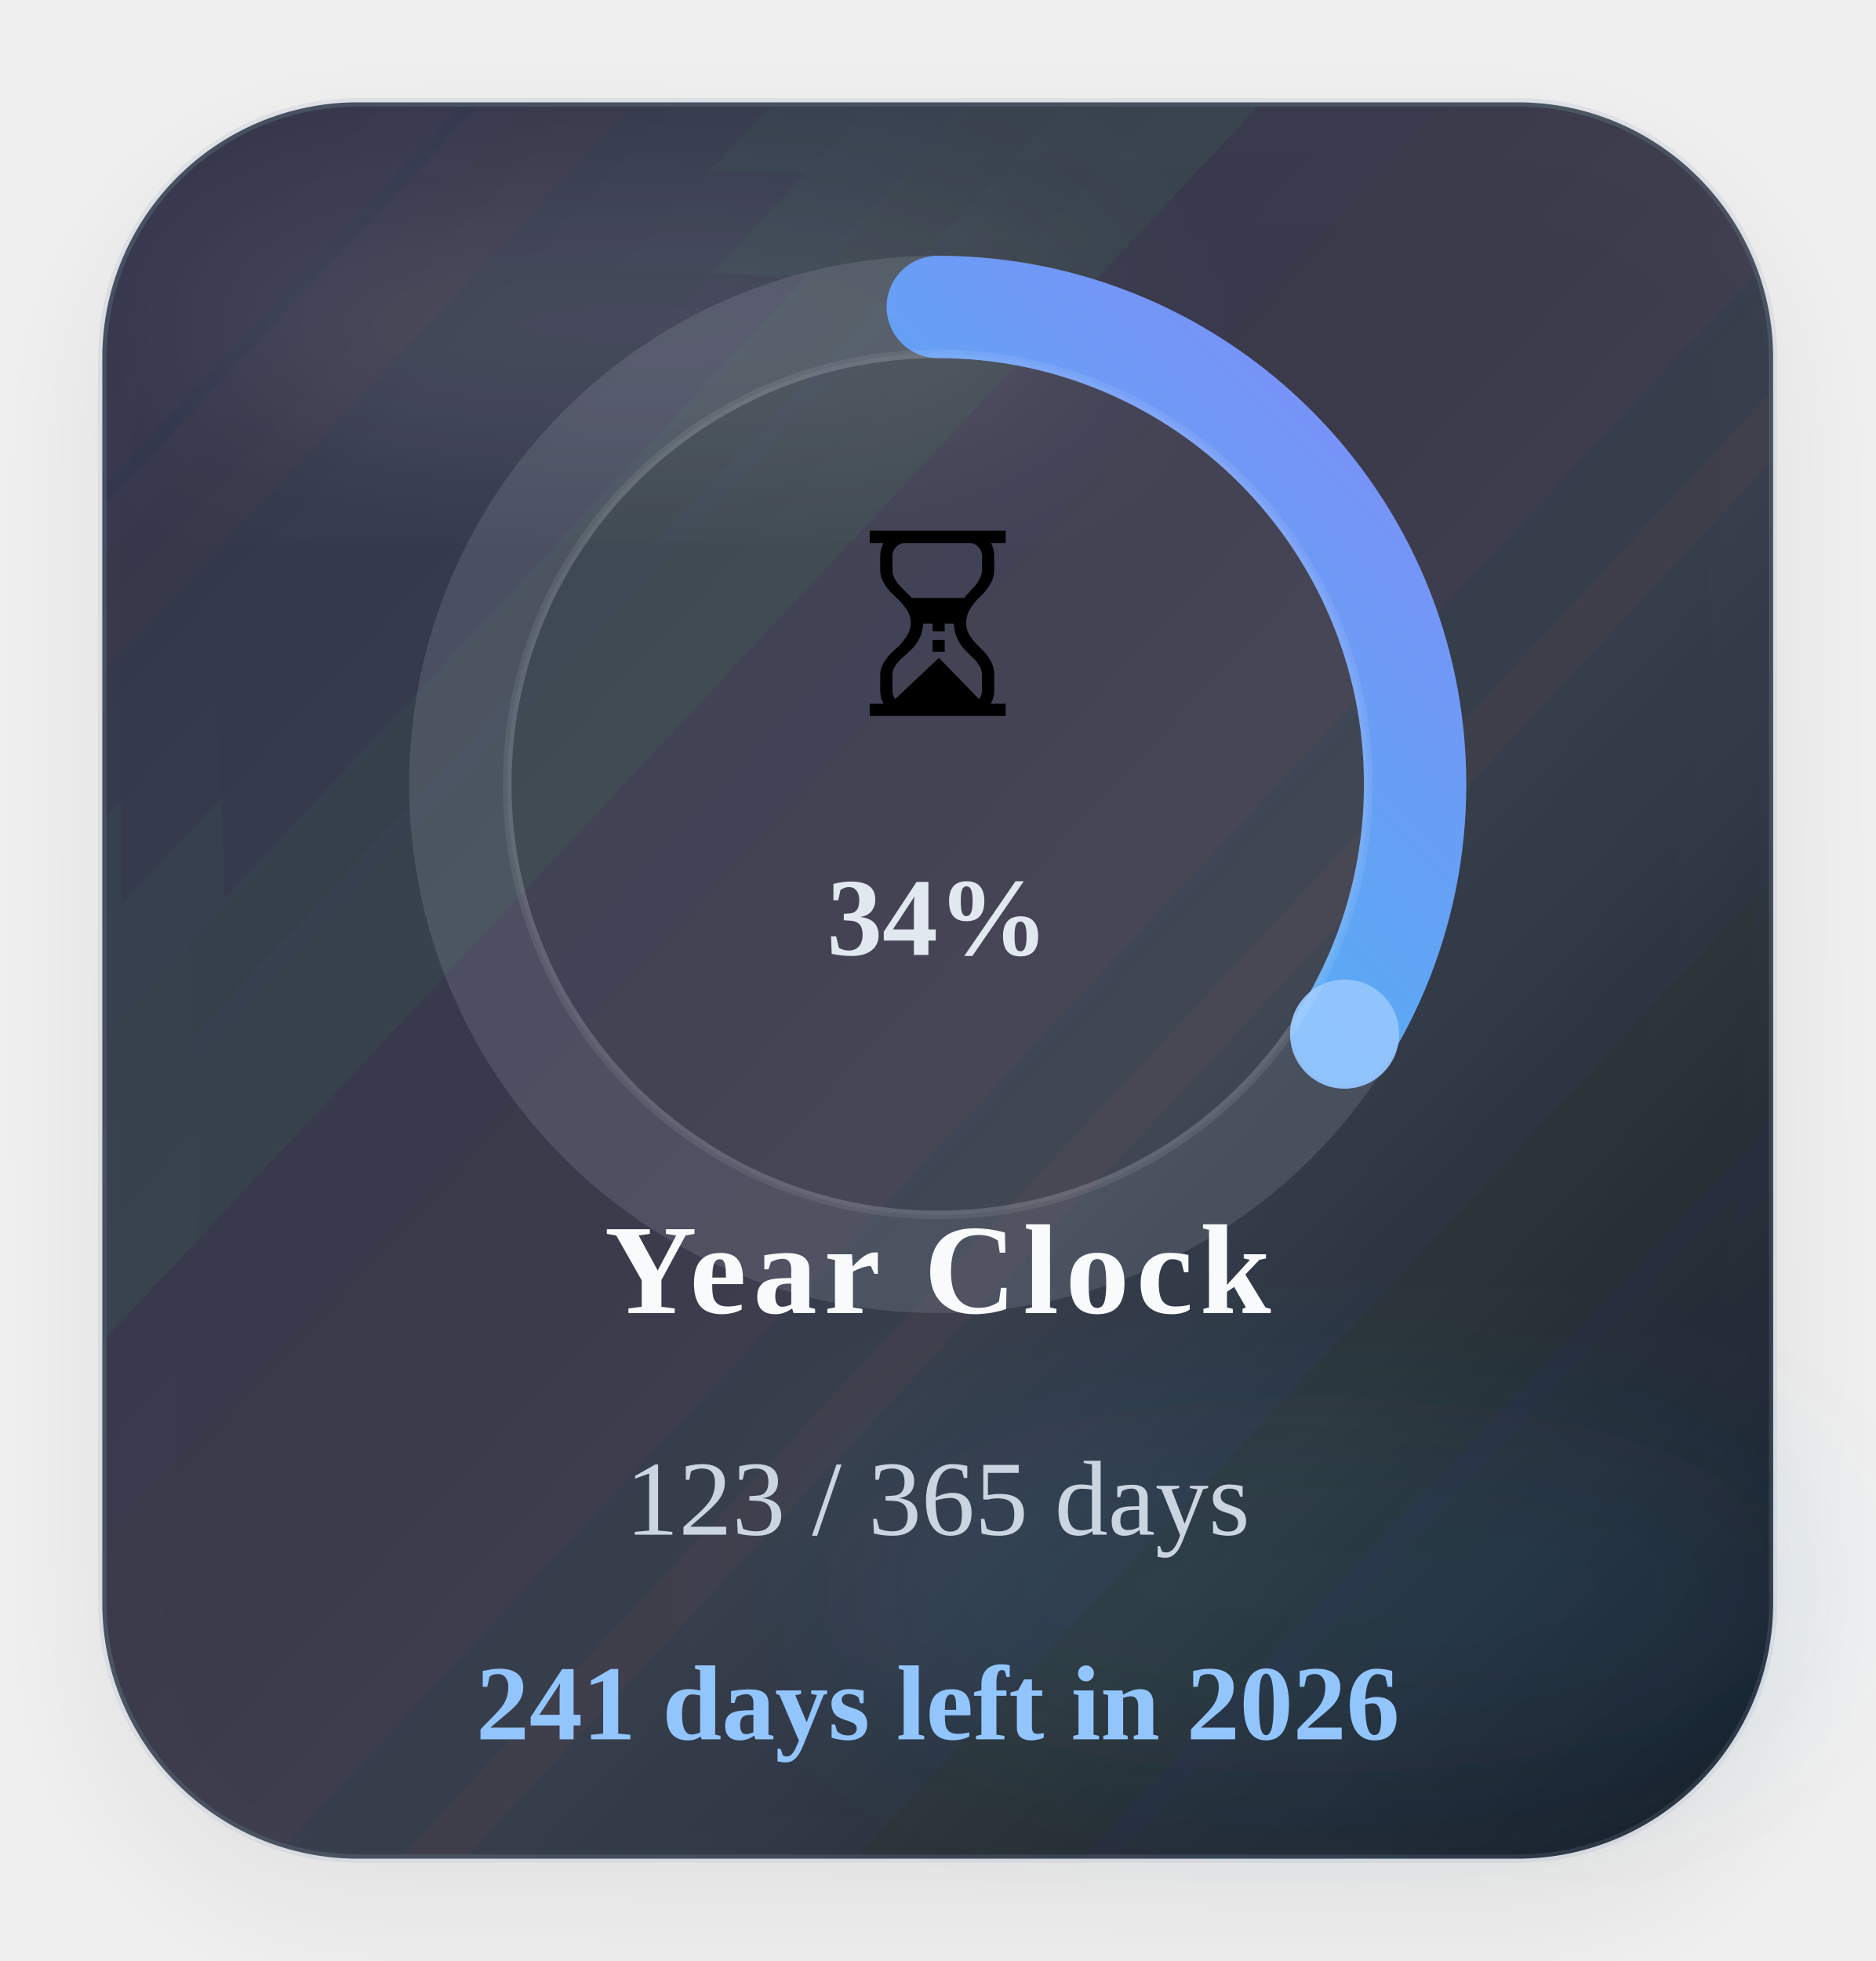
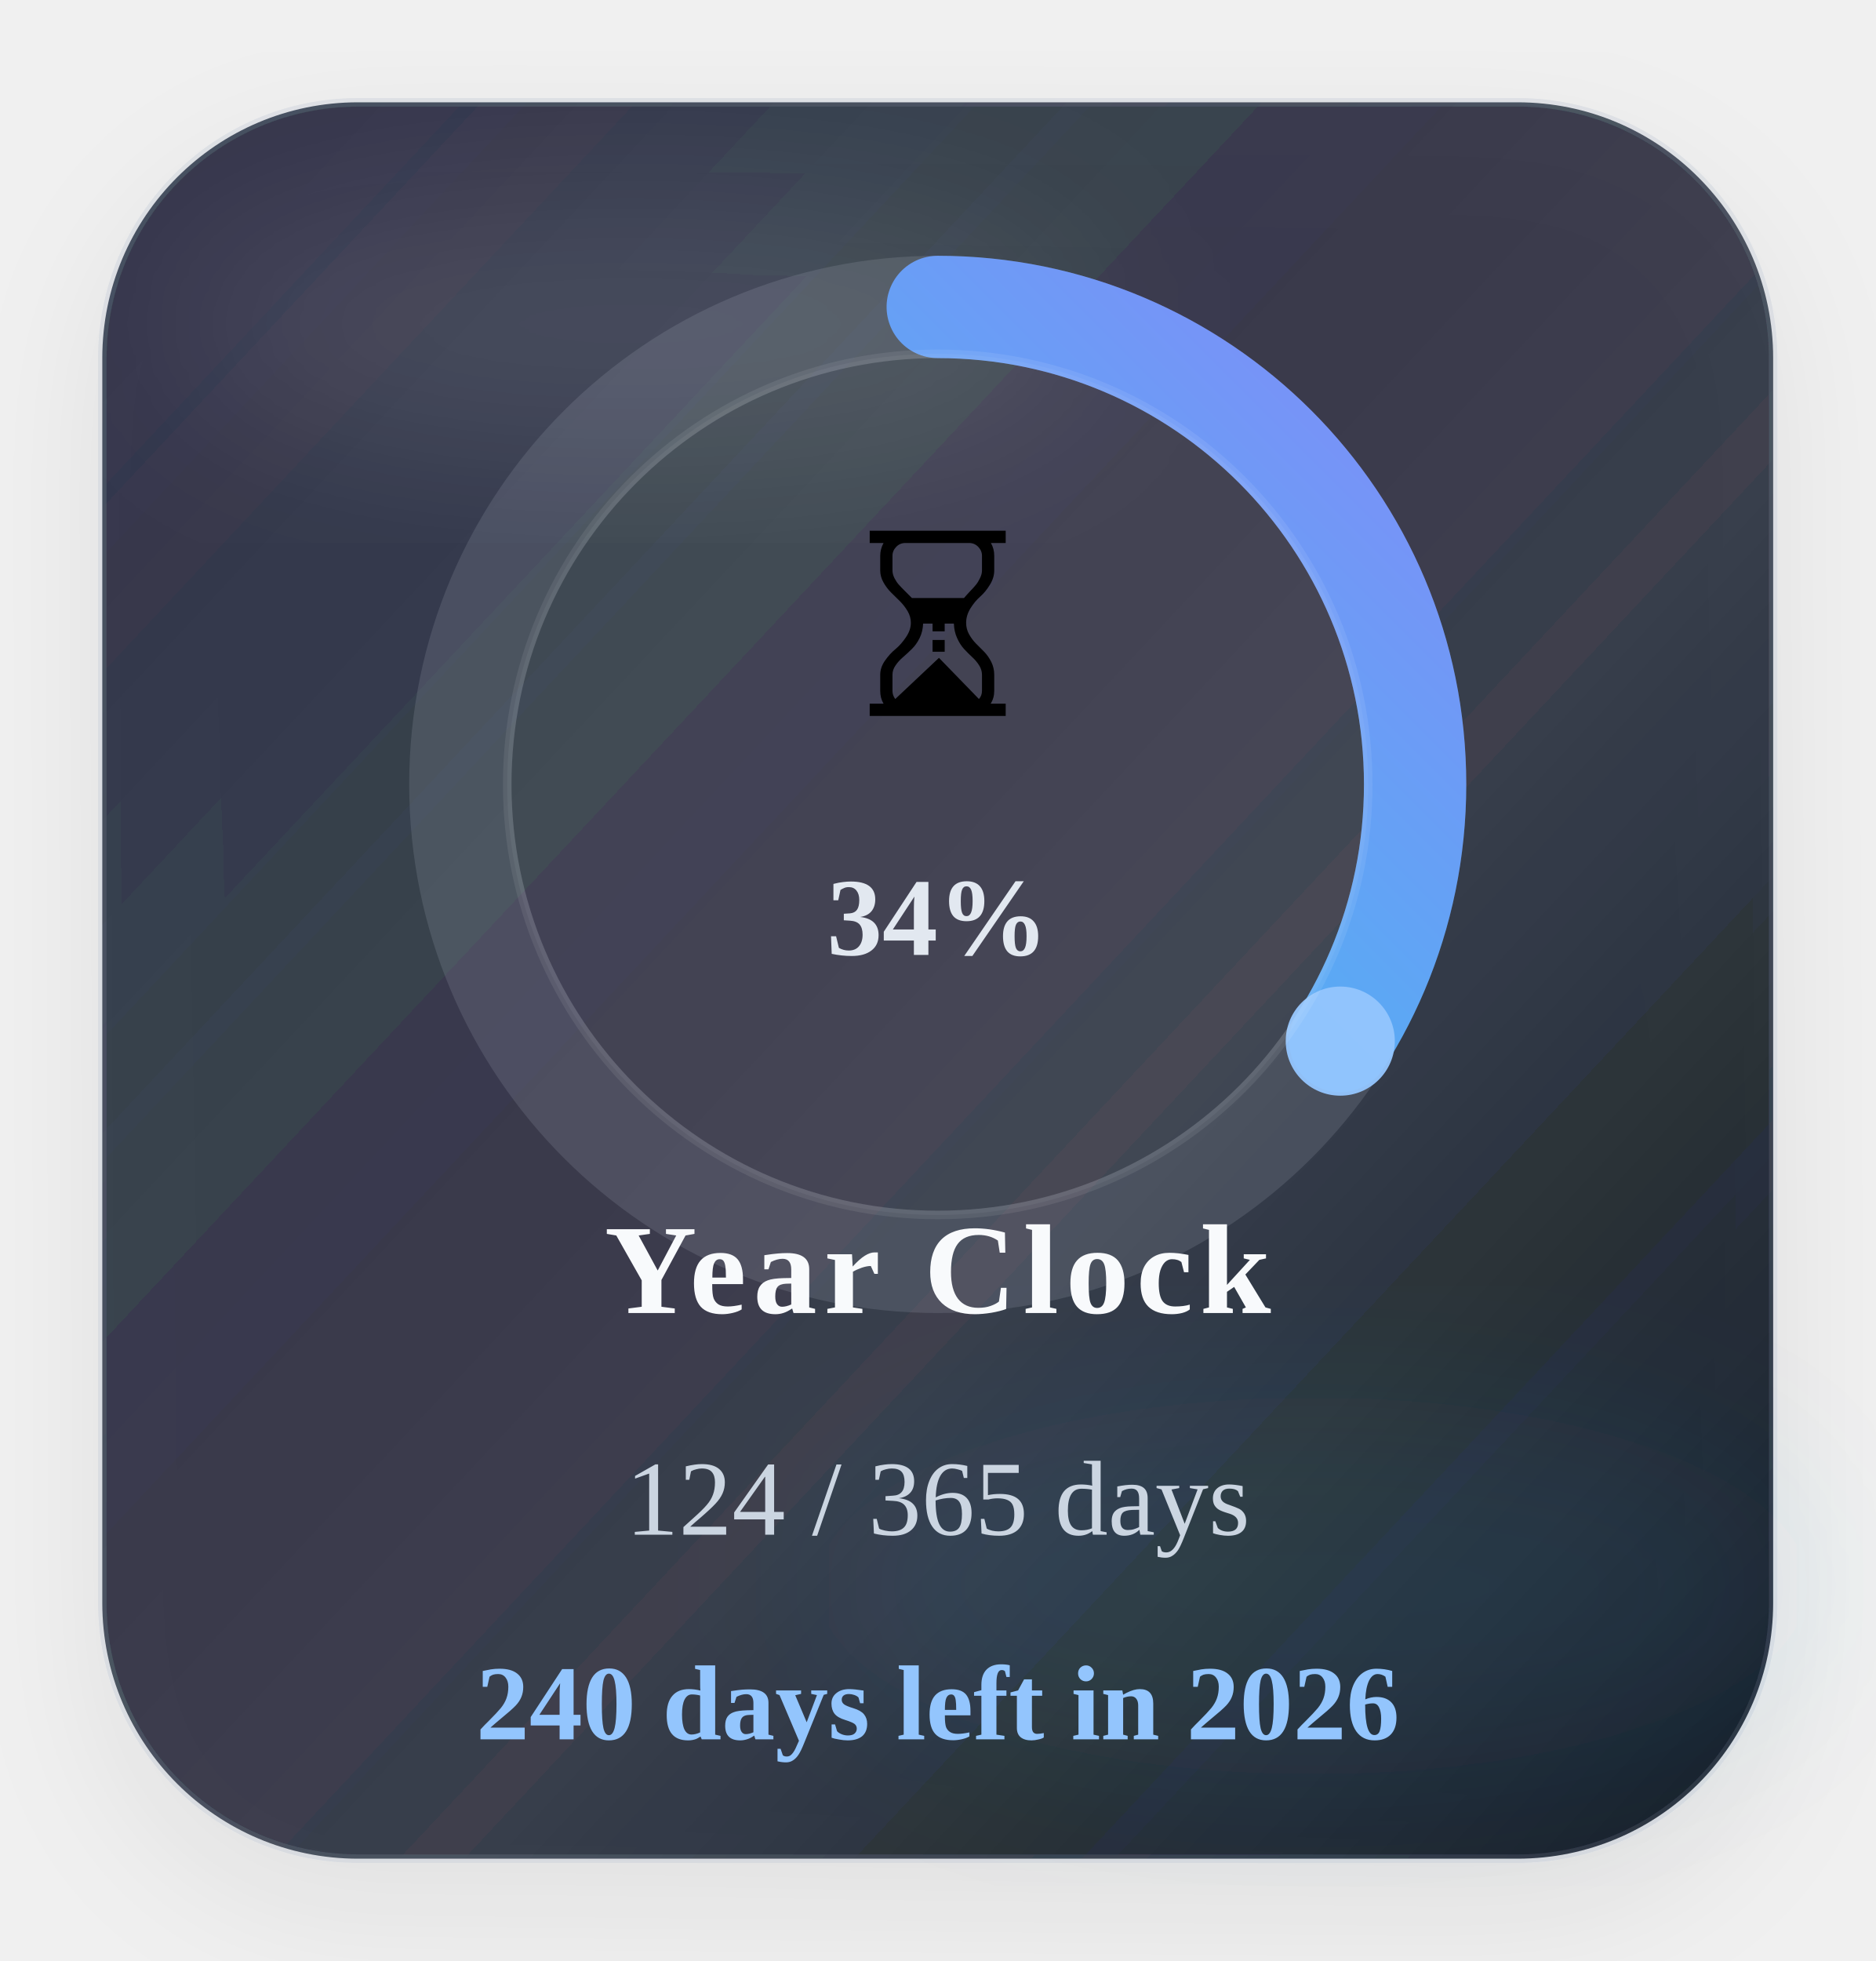
<svg xmlns="http://www.w3.org/2000/svg" width="220" height="230" viewBox="0 0 220 230" role="img" aria-label="Time progress for 2026">
  <defs>
    <linearGradient id="timeGradient" x1="0%" y1="0%" x2="100%" y2="100%">
      <stop offset="0%" stop-color="#22d3ee" />
      <stop offset="100%" stop-color="#818cf8" />
    </linearGradient>
    <linearGradient id="timeCard" x1="0%" y1="0%" x2="100%" y2="100%">
      <stop offset="0%" stop-color="#1c2537" stop-opacity="0.88" />
      <stop offset="60%" stop-color="#111827" stop-opacity="0.8" />
      <stop offset="100%" stop-color="#0b1220" stop-opacity="0.96" />
    </linearGradient>
    <filter id="timeShadow" x="-25%" y="-25%" width="150%" height="150%">
      <feDropShadow dx="0" dy="6" stdDeviation="8" flood-color="#020617" flood-opacity="0.08" />
    </filter>
    <filter id="timeBlur" x="-30%" y="-30%" width="160%" height="160%">
      <feGaussianBlur stdDeviation="10" />
    </filter>
  </defs>
  <rect x="12" y="12" width="196" height="206" rx="30" fill="url(#timeCard)" stroke="#94a3b8" stroke-opacity="0.18" filter="url(#timeShadow)" />
  <ellipse cx="74" cy="38" rx="54" ry="16" fill="#ffffff" fill-opacity="0.09" filter="url(#timeBlur)" />
  <ellipse cx="154" cy="186" rx="58" ry="22" fill="#38bdf8" fill-opacity="0.08" filter="url(#timeBlur)" />
  <circle class="ring-track" cx="110" cy="92" r="56" fill="none" stroke="#cbd5e1" stroke-opacity="0.14" stroke-width="12" />
-   <circle class="progress-ring" cx="110" cy="92" r="56" fill="none" stroke="url(#timeGradient)" stroke-width="12" stroke-linecap="round" stroke-dasharray="351.86" stroke-dashoffset="233.07" data-target-offset="233.07" data-ring-length="351.86" transform="rotate(-90 110 92)" />
-   <circle class="progress-endcap" cx="157.73" cy="121.29" r="6.4" fill="#93c5fd" fill-opacity="0.96" data-center-x="110" data-center-y="92" data-radius="56" data-target-angle="31.5417" />
+   <circle class="progress-ring" cx="110" cy="92" r="56" fill="none" stroke="url(#timeGradient)" stroke-width="12" stroke-linecap="round" stroke-dasharray="351.86" stroke-dashoffset="232.10" data-target-offset="232.10" data-ring-length="351.86" transform="rotate(-90 110 92)" />
+   <circle class="progress-endcap" cx="157.22" cy="122.11" r="6.4" fill="#93c5fd" fill-opacity="0.96" data-center-x="110" data-center-y="92" data-radius="56" data-target-angle="32.5281" />
  <circle class="ring-core" cx="110" cy="92" r="50.5" fill="#ffffff" fill-opacity="0.05" stroke="#ffffff" stroke-opacity="0.08" />
  <text class="progress-emoji" x="110" y="84" text-anchor="middle" font-size="30">⏳</text>
  <text class="progress-percent" x="110" y="112" text-anchor="middle" font-size="13" font-weight="700" fill="#e2e8f0">34%</text>
  <text class="progress-label" x="110" y="154" text-anchor="middle" font-size="15" font-weight="700" letter-spacing="0.8" fill="#f8fafc">Year Clock</text>
-   <text class="progress-value" x="110" y="180" text-anchor="middle" font-size="12.5" fill="#cbd5e1">123 / 365 days</text>
-   <text class="progress-status" data-status-state="remaining" x="110" y="204" text-anchor="middle" font-size="12.5" font-weight="700" fill="#93c5fd">241 days left in 2026</text>
+   <text class="progress-value" x="110" y="180" text-anchor="middle" font-size="12.5" fill="#cbd5e1">124 / 365 days</text>
+   <text class="progress-status" data-status-state="remaining" x="110" y="204" text-anchor="middle" font-size="12.5" font-weight="700" fill="#93c5fd">240 days left in 2026</text>
</svg>
